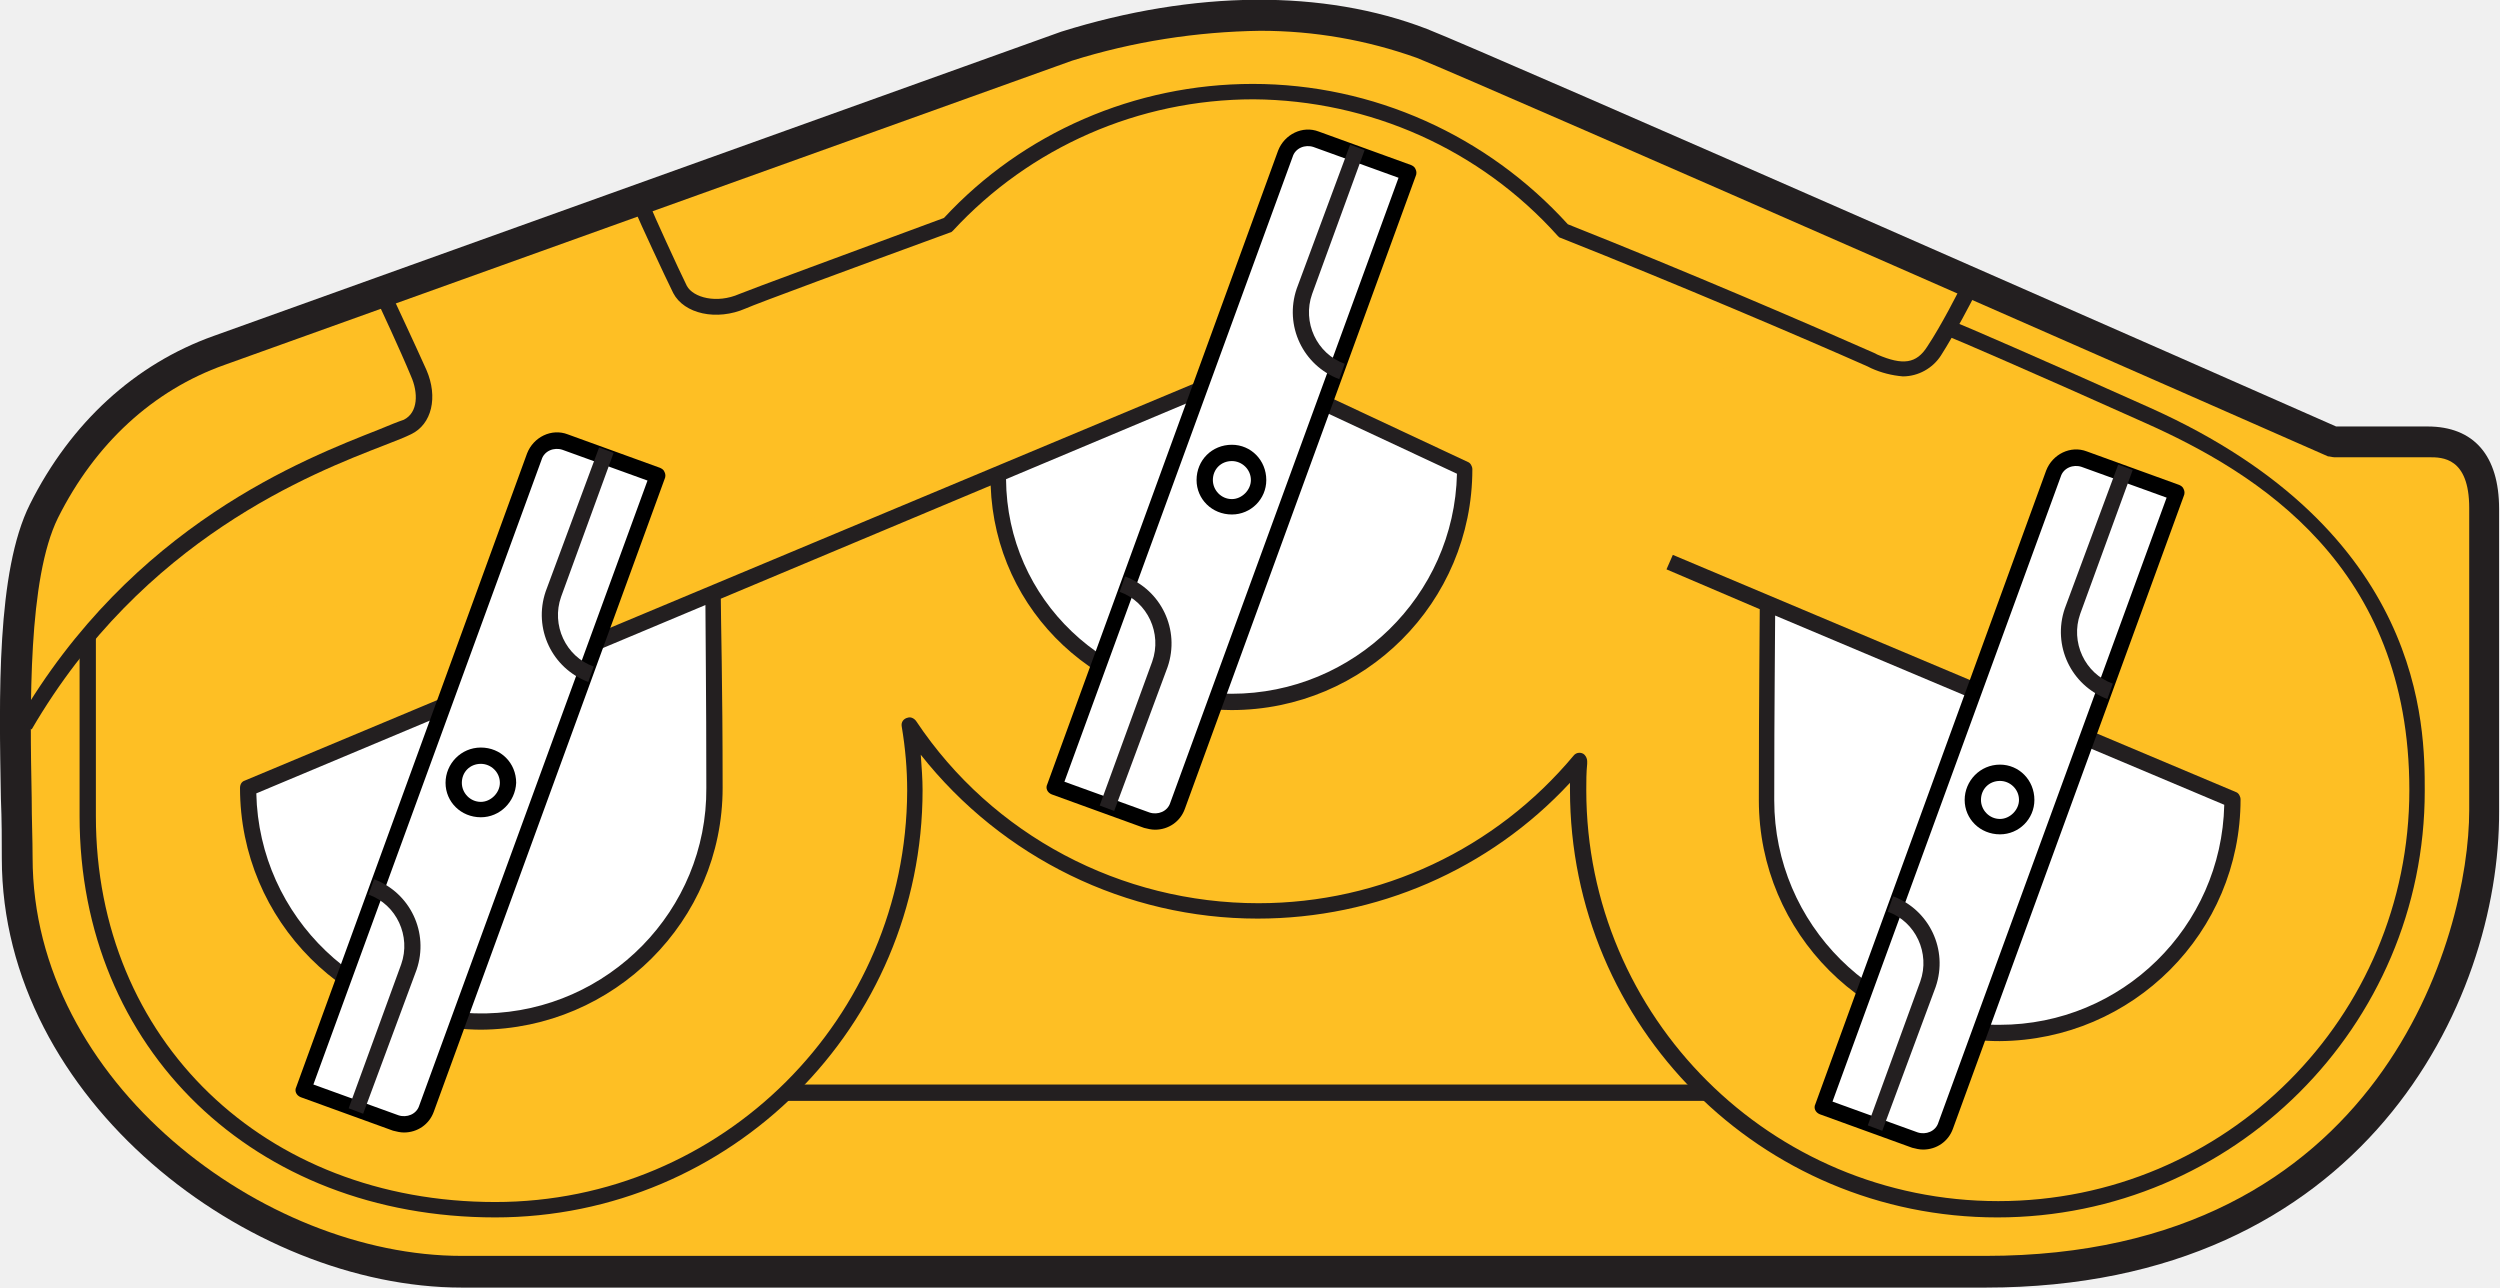
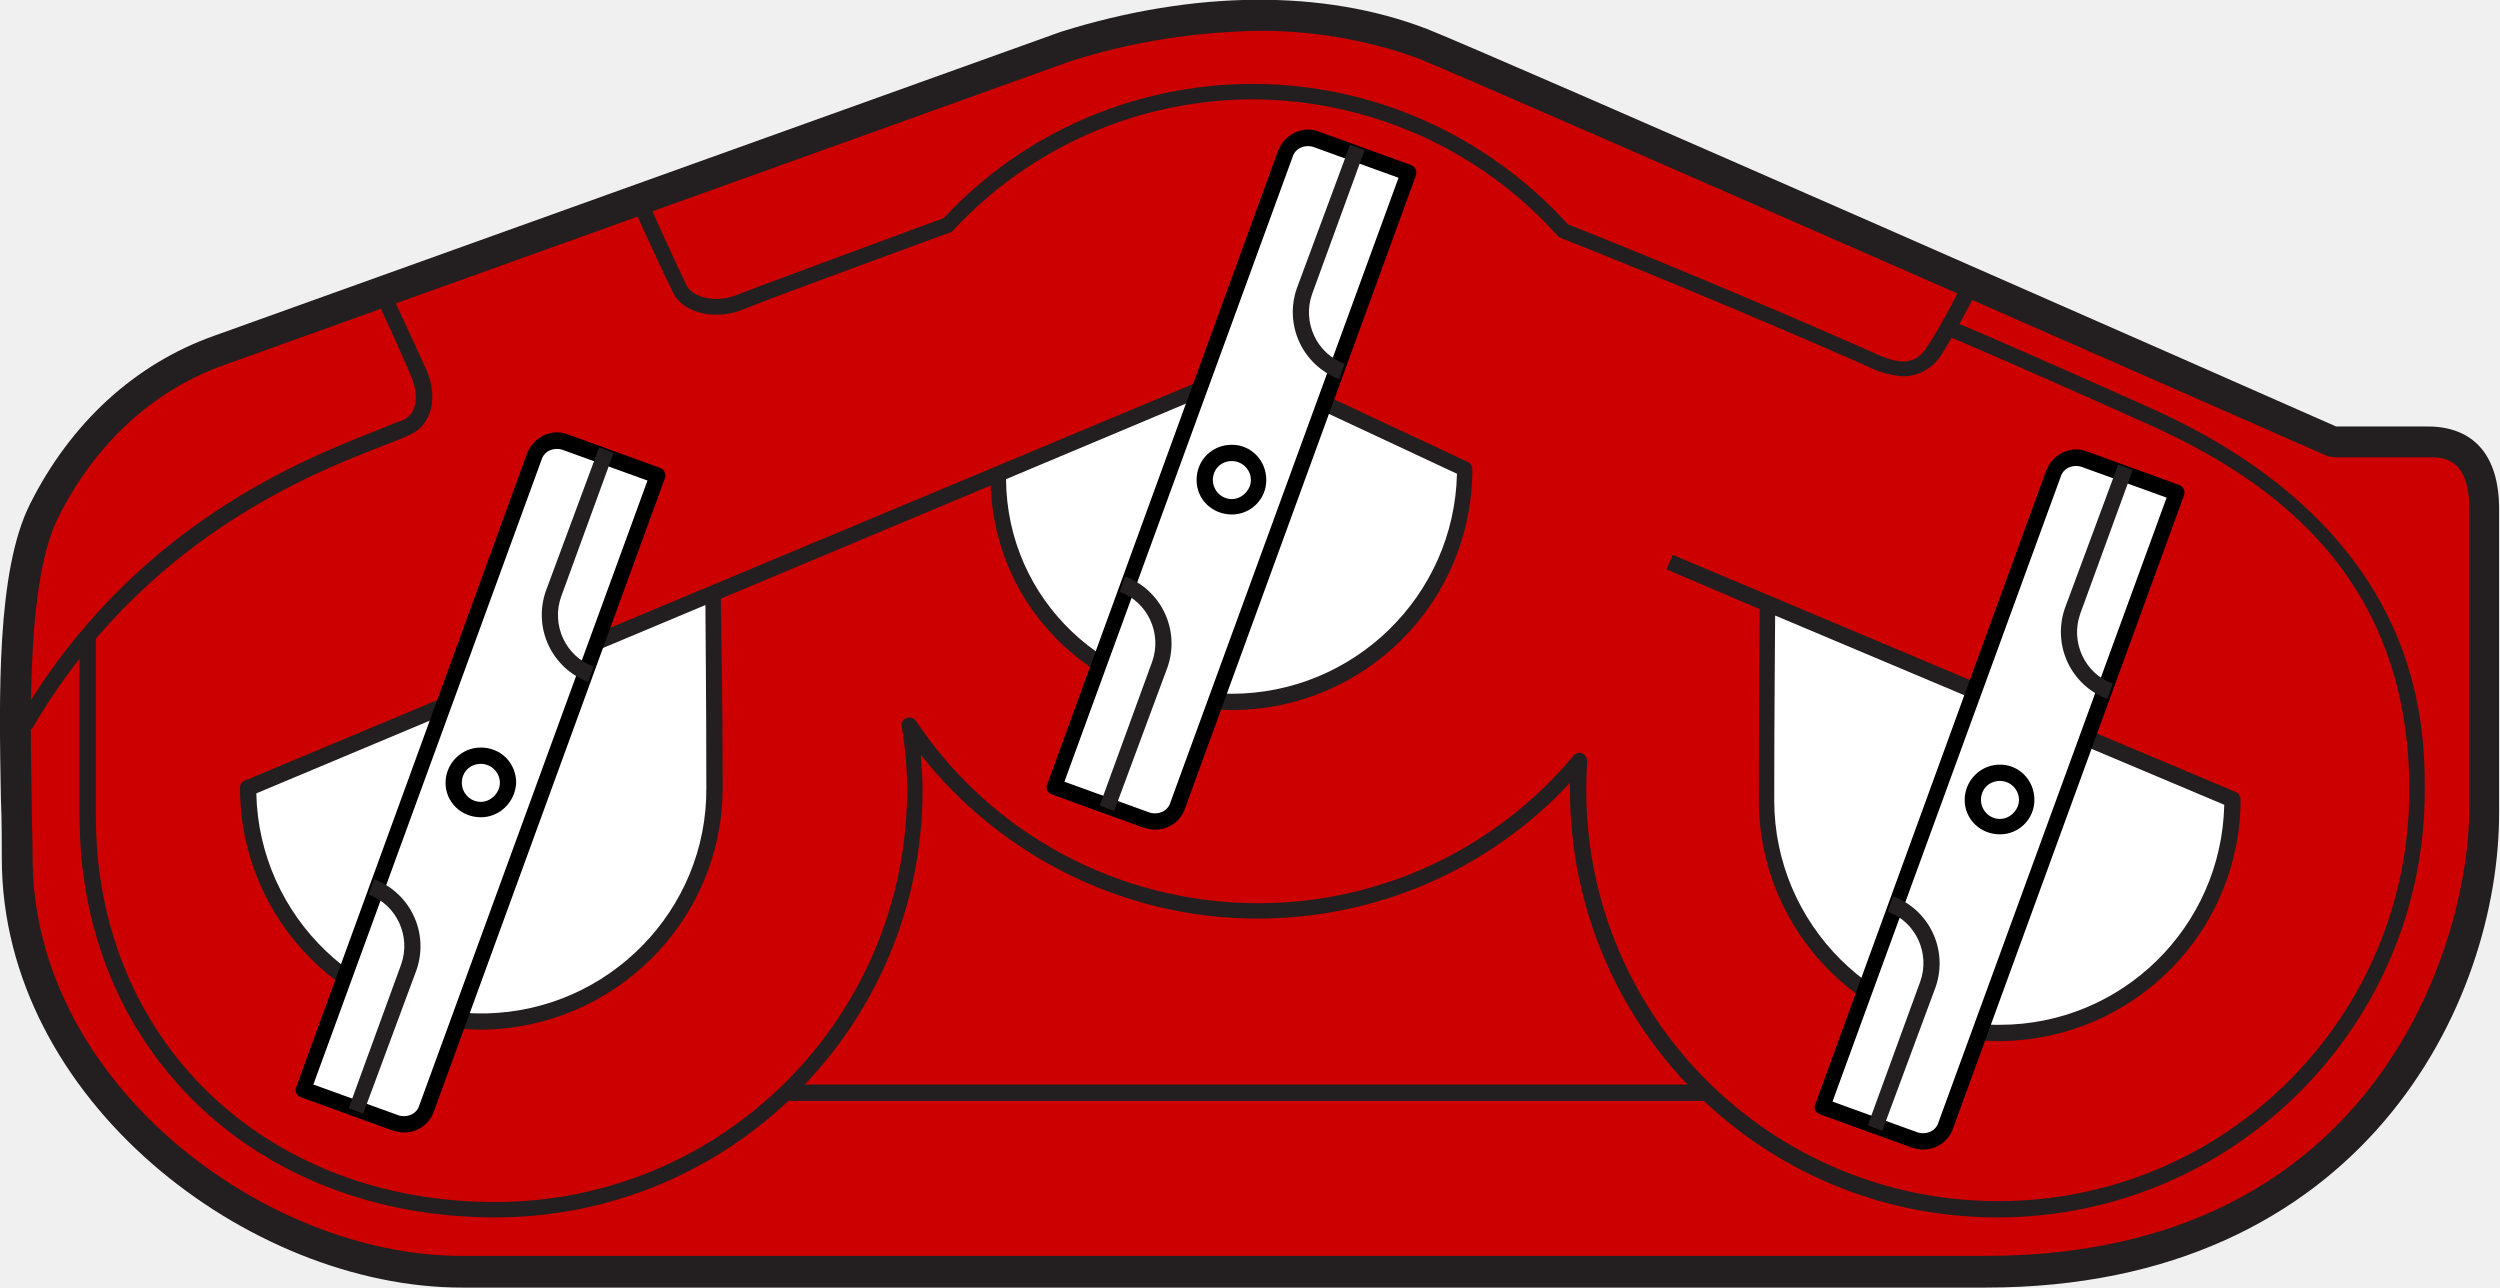
<svg xmlns="http://www.w3.org/2000/svg" viewBox="0 0 276.1 142.2" xml:space="preserve">
-   <path d="M157.119 4.831c7.1 2.8 100.7 44 100.7 44h10.5c1.8 0 6.2.3 6.2 7.4v33.4c0 17.8-12.9 50.9-55.1 50.9h-168.4c-23.1 0-49.1-20.2-49.1-45.7 0-11.1-1.3-29.7 3-38.3 4.6-9.2 11.7-15 19.4-17.8l93.6-33.6c14.3-4.5 28.3-4.5 39.2-.3" fill="#febf24" />
+   <path d="M157.119 4.831c7.1 2.8 100.7 44 100.7 44h10.5c1.8 0 6.2.3 6.2 7.4v33.4c0 17.8-12.9 50.9-55.1 50.9h-168.4c-23.1 0-49.1-20.2-49.1-45.7 0-11.1-1.3-29.7 3-38.3 4.6-9.2 11.7-15 19.4-17.8l93.6-33.6c14.3-4.5 28.3-4.5 39.2-.3" fill="#c00" />
  <path d="M219.3 142.2H51C27.5 142.2.2 121.5.2 94.8c0-2 0-4.2-.1-6.6C-.1 77-.4 63.1 3.3 55.7c4.5-9 11.6-15.5 20.3-18.6l93.6-33.6c14.7-4.6 29-4.7 40.4-.3C164.5 5.9 251 44 258 47.1h10.1c5.1 0 7.9 3.2 7.9 9.1v33.4c.1 21.1-15 52.6-56.7 52.6zM139.2 3.4c-7.1.1-14.1 1.2-20.8 3.3L24.8 40.3C16.9 43.1 10.5 49 6.4 57.2c-3.3 6.7-3.1 20.7-2.9 30.9 0 2.4.1 4.6.1 6.6 0 24.8 25.5 44 47.4 44h168.3c43.8 0 53.4-35.5 53.4-49.2V56.1c0-5.6-3-5.6-4.4-5.6h-10.5c-.2 0-.5-.1-.7-.1-.9-.4-93.6-41.2-100.6-44-5.6-2-11.4-3-17.3-3z" fill="#231f20" />
-   <path d="M9.666 70.355v19.8c0 25.6 19.4 43.4 45 43.4s46.3-20.7 46.3-46.3c0-2.4-.2-4.8-.6-7.2 8.6 12.8 23 20.5 38.5 20.5 13.7 0 26.7-6.1 35.5-16.6-.1 1.1-.2 2.2-.2 3.3.1 25.6 21 46.2 46.5 46.1 25.4-.1 46-20.7 46.1-46.1 0-25.6-17.8-36.1-29.8-41.4s-21.2-9.4-21.2-9.4" fill="#febf24" />
+   <path d="M9.666 70.355v19.8c0 25.6 19.4 43.4 45 43.4s46.3-20.7 46.3-46.3c0-2.4-.2-4.8-.6-7.2 8.6 12.8 23 20.5 38.5 20.5 13.7 0 26.7-6.1 35.5-16.6-.1 1.1-.2 2.2-.2 3.3.1 25.6 21 46.2 46.5 46.1 25.4-.1 46-20.7 46.1-46.1 0-25.6-17.8-36.1-29.8-41.4s-21.2-9.4-21.2-9.4" fill="#c00" />
  <path d="M220.589 134.451c-26.1 0-47.2-21.1-47.2-47.2v-.8c-8.9 9.6-21.4 15-34.5 15-14.5 0-28.2-6.7-37.2-18.1.1 1.4.2 2.7.2 3.9 0 26.1-21.2 47.2-47.2 47.2-26.6 0-45.9-18.6-45.9-44.3v-19.8h1.8v19.8c0 24.7 18.6 42.6 44.1 42.6 25.1 0 45.4-20.3 45.5-45.4 0-2.4-.2-4.7-.6-7.1-.1-.5.2-.9.7-1 .3-.1.7.1.9.4 8.4 12.6 22.6 20.1 37.8 20.1 13.5 0 26.2-6 34.8-16.3.3-.4.9-.4 1.2-.1.2.2.3.5.3.7v.3c-.1 1-.1 1.9-.1 2.9 0 25.1 20.4 45.4 45.5 45.4s45.4-20.3 45.4-45.4c0-24.7-16.7-35-29.3-40.6-11.8-5.3-21.3-9.4-21.4-9.4l.7-1.6c.1 0 9.6 4.1 21.4 9.4 30.3 13.6 30.3 35.2 30.3 42.3 0 26-21.2 47.1-47.2 47.1z" fill="#231f20" />
  <path d="m3.496 80.558-1.5-.9c12.6-21.7 31.7-29 39.8-32.2 1.2-.5 2.2-.9 2.8-1.1 1.6-.8 1.6-3 .8-4.8-1.2-2.9-3.4-7.6-3.4-7.6l1.6-.7s2.2 4.7 3.5 7.6c1.3 3 .6 6-1.7 7.1-.6.3-1.6.7-2.9 1.2-8 3.1-26.7 10.3-39 31.4zM86.761 119.779h101.5v1.8h-101.5z" fill="#231f20" />
  <path d="M195.187 66.586s-.1 7.5-.1 21.7 11.5 25.8 25.7 25.8 25.8-11.5 25.8-25.8l-62.2-26.2" fill="#fff" />
  <path d="M220.847 114.98c-14.7 0-26.6-11.9-26.6-26.6 0-11.8.1-19.1.1-21.1l-10.3-4.4.7-1.6 62.2 26.2c.3.1.5.5.5.8 0 14.7-11.9 26.6-26.6 26.7zm-24.8-47c0 2.7-.1 9.7-.1 20.4 0 13.7 11.2 24.9 24.9 24.8 13.5 0 24.5-10.8 24.8-24.3l-49.6-20.9zM210.153 41.568c-1.2-.1-2.4-.4-3.5-.9l-.4-.2c-7-3.1-20.8-9-33.9-14.2-.1 0-.2-.1-.3-.2-8.6-9.6-20.8-15-33.6-15.1-12.7 0-24.7 5.3-33.2 14.5-.1.1-.2.2-.3.2-10.4 3.8-21.5 7.9-22.6 8.4-3.2 1.4-6.8.6-8-1.7-.9-1.8-3.9-8.3-4-8.6l1.6-.7c0 .1 3 6.7 3.9 8.5.7 1.3 3.3 2 5.8.9 1.2-.5 11.8-4.4 22.6-8.4 8.7-9.4 21.1-14.8 34.1-14.8 13.3 0 25.9 5.7 34.8 15.5 13.1 5.2 26.8 11.1 33.8 14.2l.4.2c2.8 1.2 4.3 1 5.5-.9 1.6-2.4 3.5-6.2 3.5-6.2l1.6.8c-.1.2-2 3.9-3.6 6.4-.9 1.4-2.5 2.3-4.2 2.3z" fill="#231f20" />
  <path d="m226.757 52.202-25.5 70 10.3 3.8c1.3.5 2.8-.2 3.3-1.5l25.5-70-10.3-3.8c-1.3-.5-2.8.2-3.3 1.5z" fill="#fff" />
  <path d="M212.381 126.959c-.4 0-.8-.1-1.2-.2l-10.2-3.7c-.5-.2-.7-.7-.5-1.1l25.5-70c.7-1.8 2.7-2.8 4.5-2.1l10.2 3.7c.2.1.4.2.5.5.1.2.1.5 0 .7l-25.5 69.9c-.5 1.4-1.8 2.3-3.3 2.3zm-10-5.3 9.4 3.4c.9.3 2-.1 2.3-1.1l25.2-69-9.4-3.4c-.9-.3-2 .1-2.3 1.1l-25.2 69z" />
  <path d="M232.737 77.2c-4-1.5-6.1-5.9-4.7-10l5.9-15.9 1.6.6-5.8 15.9c-1.1 3.1.5 6.6 3.6 7.7l-.6 1.7zM207.878 124.887l-1.6-.6 5.8-15.9c1.1-3.1-.5-6.6-3.6-7.7l.6-1.7c4 1.5 6.1 5.9 4.7 10l-5.9 15.9z" fill="#231f20" />
  <path d="M220.854 91.322c1.6 0 3-1.3 3-3s-1.4-3-3-3c-1.7 0-3 1.3-3 3 0 1.6 1.3 3 3 3" fill="#fff" />
  <path d="M220.878 92.145c-2.2 0-3.9-1.7-3.9-3.8s1.7-3.9 3.9-3.9c2.1 0 3.8 1.7 3.8 3.9 0 2.1-1.7 3.8-3.8 3.8zm0-5.9c-1.2 0-2.1.9-2.1 2.1 0 1.1.9 2.1 2.1 2.1 1.1 0 2.1-1 2.1-2.1 0-1.2-1-2.1-2.1-2.1z" />
  <path d="M110.284 52.996c0 14.2 11.5 24.6 25.8 24.6 14.2 0 25.8-11.5 25.8-25.8l-23.8-11.1-110.7 46.3c0 14.2 11.5 25.8 25.8 25.8s25.8-11.5 25.8-25.8c0-14.2.6-21.7.6-21.7" fill="#fff" />
  <path d="M53.107 113.72c-14.7-.1-26.6-12-26.6-26.7 0-.4.2-.7.5-.8l110.7-46.3c.2-.1.5-.1.7 0l23.7 11.1c.3.1.5.5.5.8 0 14.7-11.9 26.6-26.6 26.6-14.6 0-26.1-10.8-26.6-24.8l-29.8 12.5c0 2.2.2 9.3.2 20.9 0 14.7-12 26.6-26.7 26.7zm-24.8-26.1c.3 13.7 11.7 24.6 25.4 24.3 13.5-.3 24.4-11.4 24.3-24.9 0-10.6-.1-17.4-.1-20.2l-49.6 20.8zm82.8-34.7c.1 13.3 11 23.7 24.9 23.7 13.5 0 24.6-10.8 24.9-24.3l-22.9-10.7-26.9 11.3z" fill="#231f20" />
  <path d="m141.93 16.876-25.5 70 10.3 3.8c1.3.5 2.8-.2 3.3-1.5l25.5-70-10.3-3.8c-1.3-.5-2.8.2-3.3 1.5z" fill="#fff" />
  <path d="M127.554 91.633c-.4 0-.8-.1-1.2-.2l-10.2-3.7c-.5-.2-.7-.7-.5-1.1l25.5-70c.7-1.8 2.7-2.8 4.5-2.1l10.2 3.7c.2.1.4.2.5.5.1.2.1.5 0 .7l-25.5 69.9c-.5 1.4-1.8 2.3-3.3 2.3zm-10-5.3 9.4 3.4c.9.3 2-.1 2.3-1.1l25.2-69-9.4-3.4c-.9-.3-2 .1-2.3 1.1l-25.2 69z" />
  <path d="M147.909 41.875c-4-1.5-6.1-5.9-4.7-10l5.9-15.9 1.6.6-5.8 15.9c-1.1 3.1.5 6.6 3.6 7.7l-.6 1.7zM123.051 89.562l-1.6-.6 5.8-15.9c1.1-3.1-.5-6.6-3.6-7.7l.6-1.7c4 1.5 6.1 5.9 4.7 10l-5.9 15.9z" fill="#231f20" />
  <path d="M136.025 55.996c1.6 0 3-1.3 3-3 0-1.6-1.3-3-3-3s-3 1.3-3 3c0 1.6 1.3 3 3 3" fill="#fff" />
  <path d="M136.049 56.82c-2.2 0-3.9-1.7-3.9-3.8 0-2.2 1.7-3.9 3.9-3.9 2.1 0 3.8 1.7 3.8 3.9 0 2.1-1.7 3.8-3.8 3.8zm0-5.9c-1.2 0-2.1.9-2.1 2.1 0 1.1.9 2.1 2.1 2.1 1.1 0 2.1-1 2.1-2.1 0-1.2-1-2.1-2.1-2.1z" />
  <path d="m58.988 50.317-25.5 70 10.3 3.8c1.3.5 2.8-.2 3.3-1.5l25.5-70-10.3-3.8c-1.3-.5-2.8.2-3.3 1.5z" fill="#fff" />
  <path d="M44.61 125.073c-.4 0-.8-.1-1.2-.2l-10.2-3.7c-.5-.2-.7-.7-.5-1.1l25.5-70c.7-1.8 2.7-2.8 4.5-2.1l10.2 3.7c.2.1.4.2.5.5.1.2.1.5 0 .7l-25.5 69.9c-.5 1.4-1.8 2.3-3.3 2.3zm-10-5.3 9.4 3.4c.9.3 2-.1 2.3-1.1l25.2-69-9.4-3.4c-.9-.3-2 .1-2.3 1.1l-25.2 69z" />
  <path d="M64.967 75.314c-4-1.5-6.1-5.9-4.7-10l5.9-15.9 1.6.6-5.8 15.9c-1.1 3.1.5 6.6 3.6 7.7l-.6 1.7zM40.107 123.001l-1.6-.6 5.8-15.9c1.1-3.1-.5-6.6-3.6-7.7l.6-1.7c4 1.5 6.1 5.9 4.7 10l-5.9 15.9z" fill="#231f20" />
  <path d="M53.083 89.436c1.6 0 3-1.3 3-3s-1.4-3-3-3c-1.7 0-3 1.3-3 3 0 1.6 1.3 3 3 3" fill="#fff" />
  <path d="M53.106 90.259c-2.2 0-3.9-1.7-3.9-3.8s1.7-3.9 3.9-3.9 3.9 1.7 3.9 3.9c-.1 2.1-1.8 3.8-3.9 3.8zm0-5.9c-1.2 0-2.1.9-2.1 2.1 0 1.1.9 2.1 2.1 2.1 1.1 0 2.1-1 2.1-2.1 0-1.2-1-2.1-2.1-2.1z" />
</svg>
